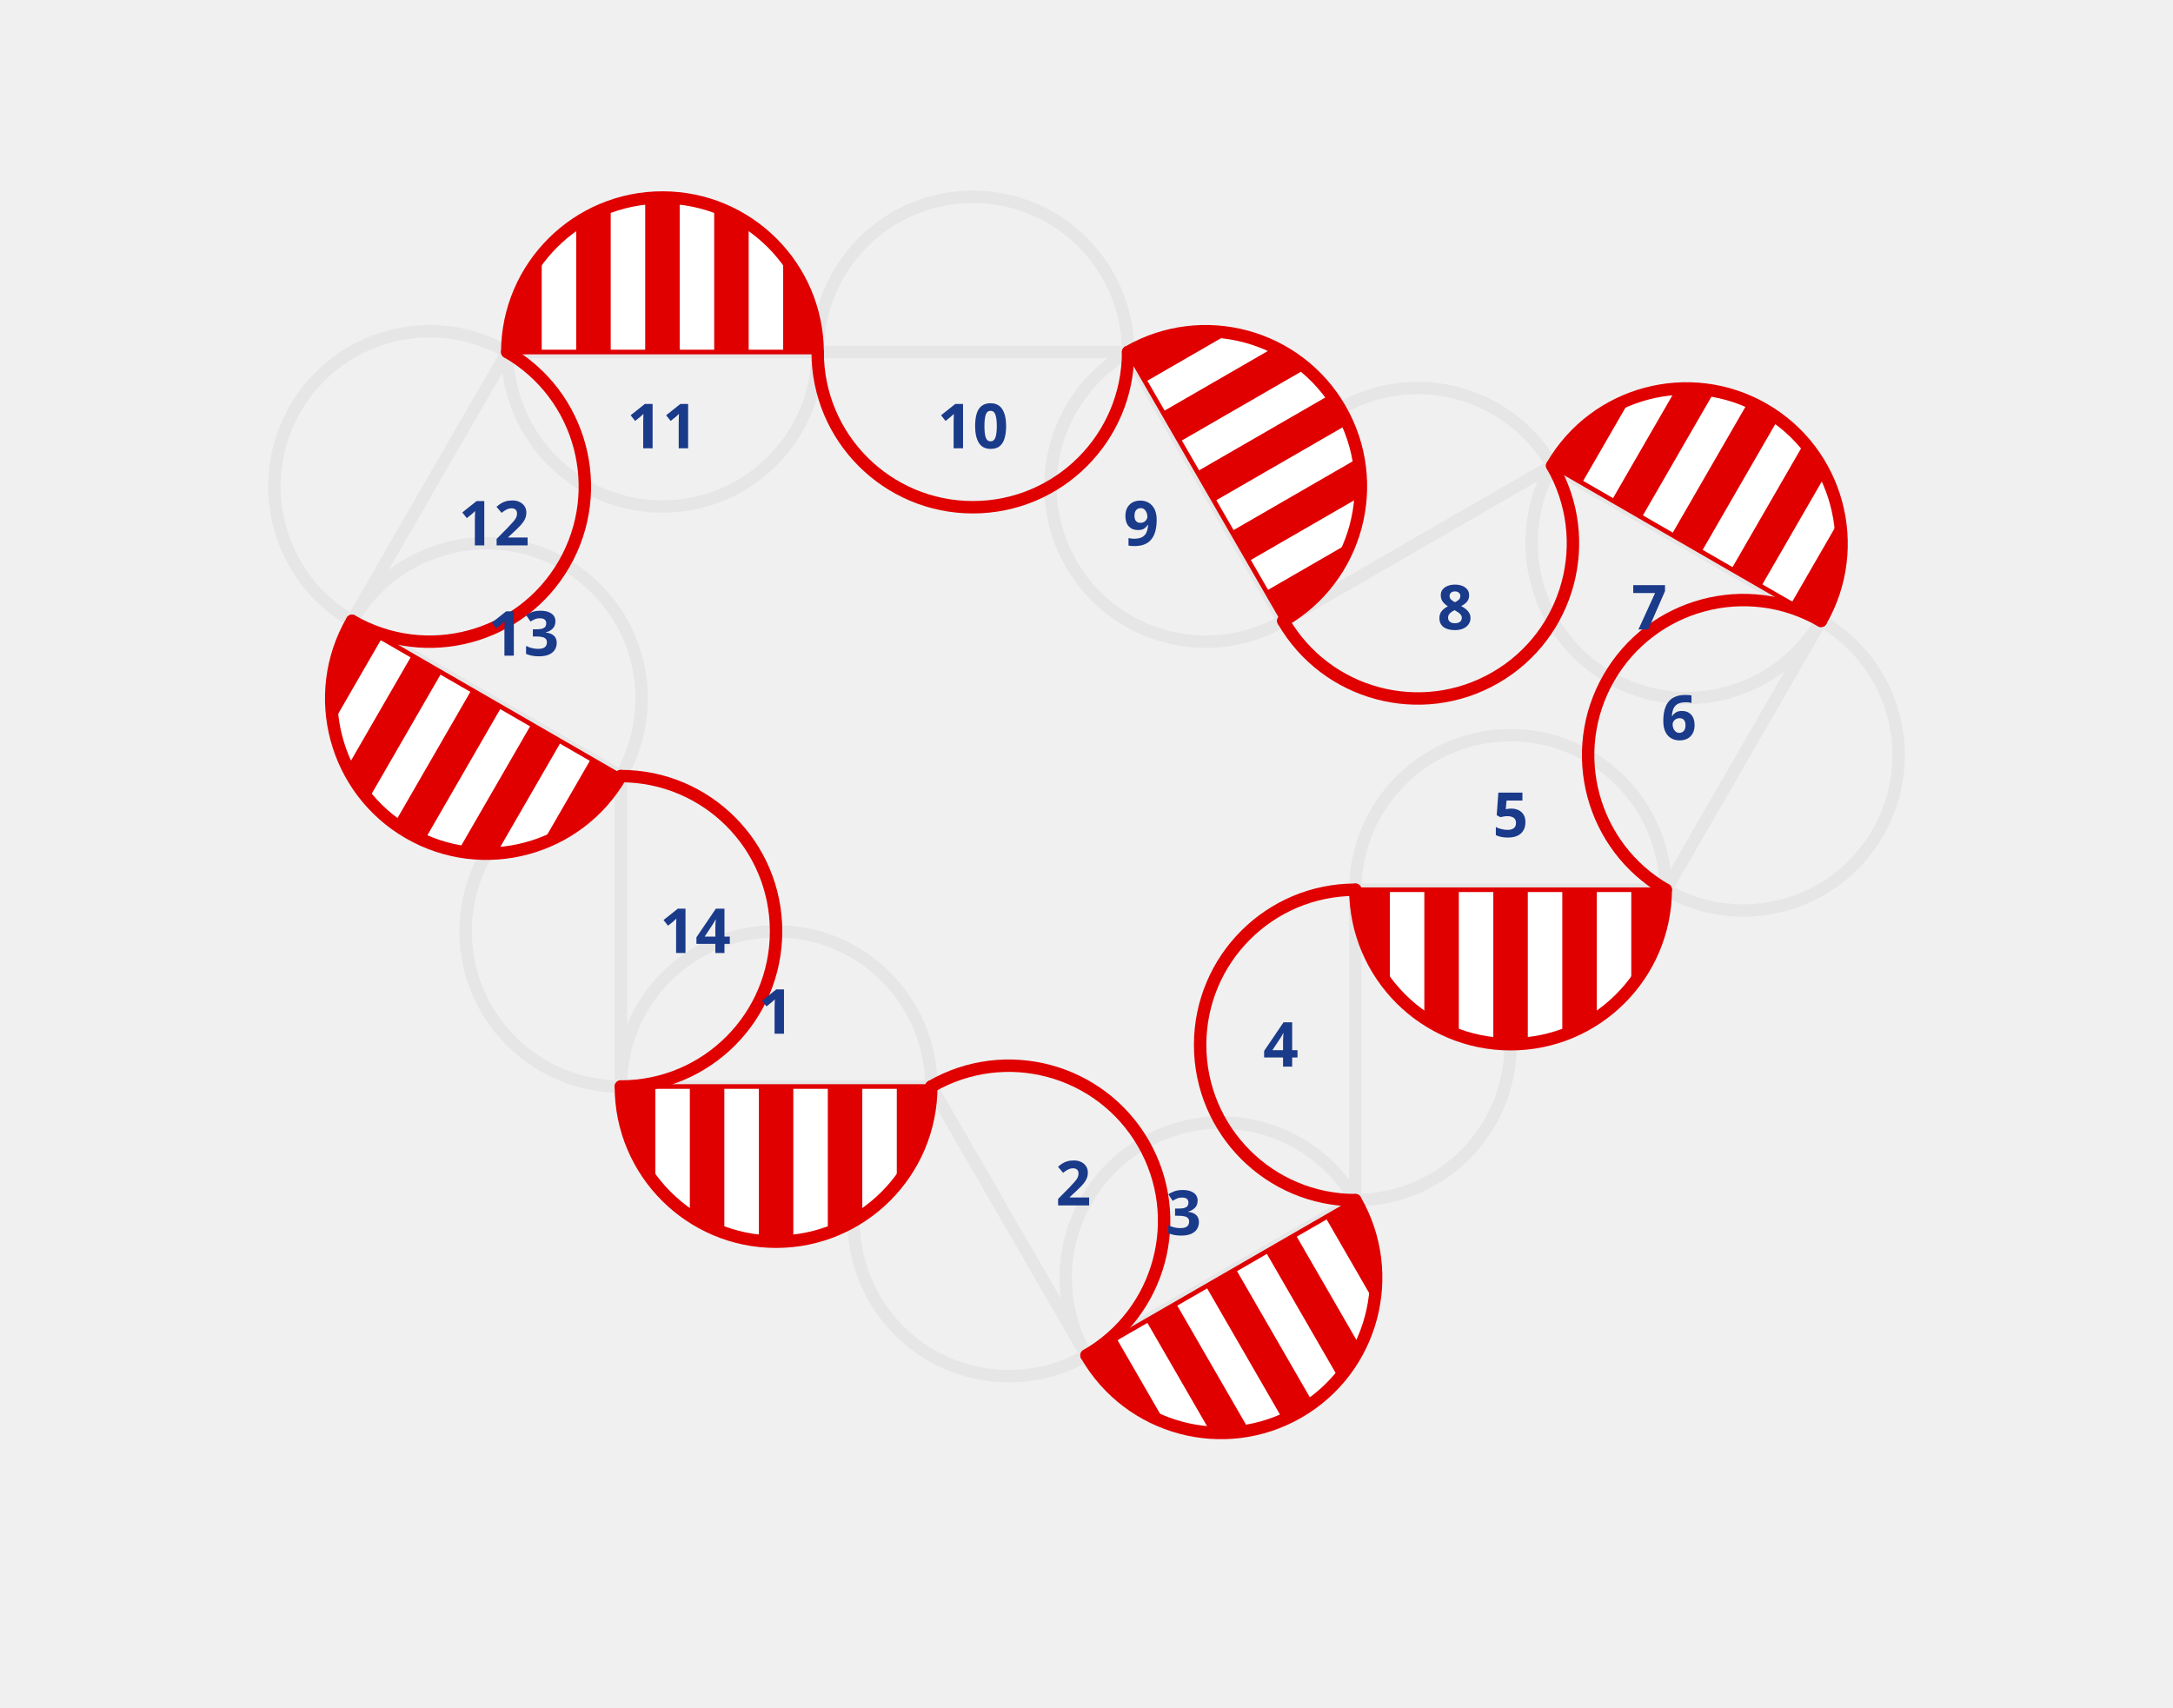
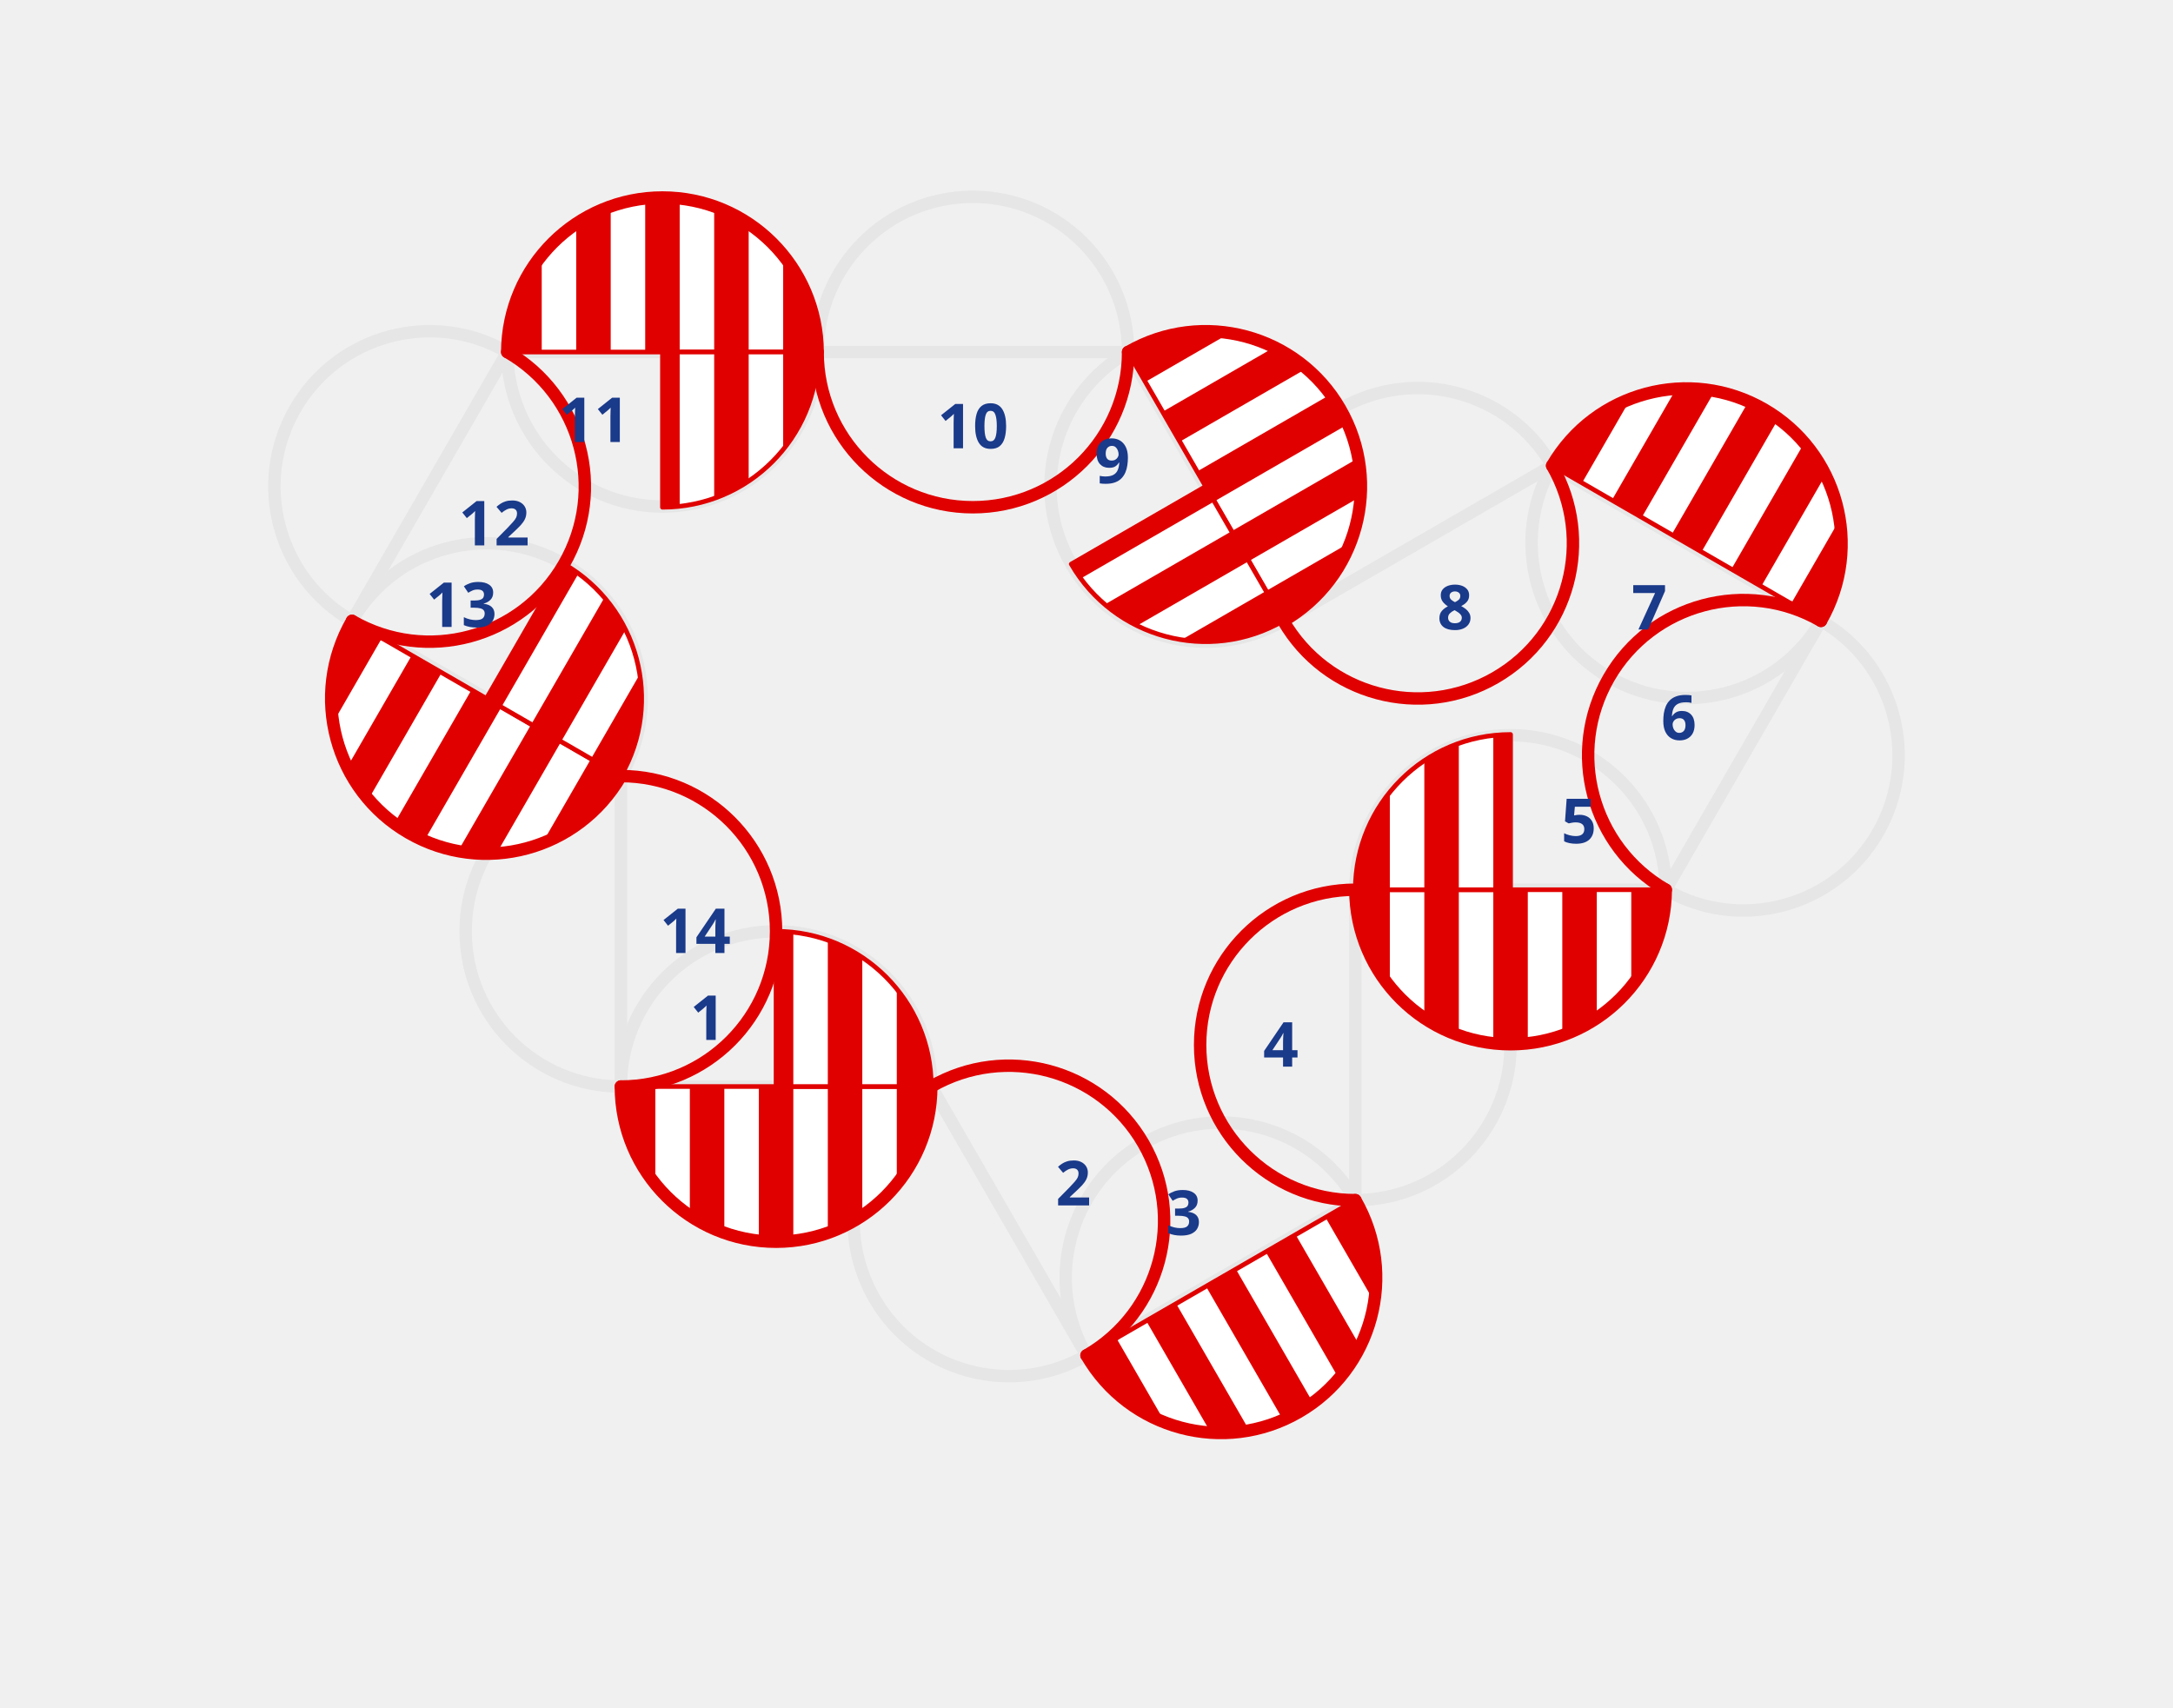
<svg xmlns="http://www.w3.org/2000/svg" width="700" height="550" viewBox="0 0 700 550" version="1.1" id="svg1">
  <defs id="defs1" />
  <path id="spectre" d="M 200 350 L 300 350 L 350 436.603 L 436.603 386.603 L 436.603 286.603 L 536.602 286.603 L 586.602 200 L 500 150 L 413.397 200 L 363.397 113.397 L 263.397 113.397 L 163.398 113.397 L 113.397 200 L 200 250 Z" style="fill:none;stroke:#e6e6e6;stroke-width:4;stroke-linecap:round;stroke-linejoin:round" />
  <path id="arc00in" d="M 200 350 A 50 50 0 0 1 300 350" style="fill:none;stroke:#e6e6e6;stroke-width:4;stroke-linecap:round;stroke-linejoin:round" />
  <path id="arc01out" d="M 300 350 A 50 50 0 0 0 350 436.603" style="fill:none;stroke:#e6e6e6;stroke-width:4;stroke-linecap:round;stroke-linejoin:round" />
  <path id="arc02in" d="M 350 436.603 A 50 50 0 0 1 436.603 386.603" style="fill:none;stroke:#e6e6e6;stroke-width:4;stroke-linecap:round;stroke-linejoin:round" />
  <path id="arc03out" d="M 436.603 386.603 A 50 50 0 0 0 436.603 286.603" style="fill:none;stroke:#e6e6e6;stroke-width:4;stroke-linecap:round;stroke-linejoin:round" />
  <path id="arc04in" d="M 436.603 286.603 A 50 50 0 0 1 536.602 286.603" style="fill:none;stroke:#e6e6e6;stroke-width:4;stroke-linecap:round;stroke-linejoin:round" />
  <path id="arc05out" d="M 536.602 286.603 A 50 50 0 0 0 586.602 200" style="fill:none;stroke:#e6e6e6;stroke-width:4;stroke-linecap:round;stroke-linejoin:round" />
  <path id="arc06in" d="M 586.602 200 A 50 50 0 0 1 500 150" style="fill:none;stroke:#e6e6e6;stroke-width:4;stroke-linecap:round;stroke-linejoin:round" />
  <path id="arc07out" d="M 500 150 A 50 50 0 0 0 413.397 200" style="fill:none;stroke:#e6e6e6;stroke-width:4;stroke-linecap:round;stroke-linejoin:round" />
  <path id="arc08in" d="M 413.397 200 A 50 50 0 0 1 363.397 113.397" style="fill:none;stroke:#e6e6e6;stroke-width:4;stroke-linecap:round;stroke-linejoin:round" />
  <path id="arc09out" d="M 363.397 113.397 A 50 50 0 0 0 263.397 113.397" style="fill:none;stroke:#e6e6e6;stroke-width:4;stroke-linecap:round;stroke-linejoin:round" />
  <path id="arc10in" d="M 263.397 113.397 A 50 50 0 0 1 163.398 113.397" style="fill:none;stroke:#e6e6e6;stroke-width:4;stroke-linecap:round;stroke-linejoin:round" />
  <path id="arc11out" d="M 163.398 113.397 A 50 50 0 0 0 113.397 200" style="fill:none;stroke:#e6e6e6;stroke-width:4;stroke-linecap:round;stroke-linejoin:round" />
  <path id="arc12in" d="M 113.397 200 A 50 50 0 0 1 200 250" style="fill:none;stroke:#e6e6e6;stroke-width:4;stroke-linecap:round;stroke-linejoin:round" />
  <path id="arc13out" d="M 200 250 A 50 50 0 0 0 200 350" style="fill:none;stroke:#e6e6e6;stroke-width:4;stroke-linecap:round;stroke-linejoin:round" />
  <path id="tile00bg" d="M 200 350 A 50 50 0 0 0 300 350 Z" style="fill:#ffffff;stroke:#e00000;stroke-width:1.5;stroke-linejoin:round" />
  <path id="tile00" d="M 200 350 L 211.111 350 L 211.111 381.427 A 50 50 0 0 1 200 350 Z M 222.222 350 L 233.333 350 L 233.333 397.14 A 50 50 0 0 1 222.222 391.574 Z M 244.444 350 L 255.556 350 L 255.556 399.69 A 50 50 0 0 1 244.444 399.69 Z M 266.667 350 L 277.778 350 L 277.778 391.574 A 50 50 0 0 1 266.667 397.14 Z M 288.889 350 L 300 350 L 300 350 A 50 50 0 0 1 288.889 381.427 Z" style="fill:#e00000;stroke:none" />
  <path id="tile02bg" d="M 350 436.603 A 50 50 0 0 0 436.603 386.603 Z" style="fill:#ffffff;stroke:#e00000;stroke-width:1.5;stroke-linejoin:round" />
  <path id="tile02" d="M 350 436.603 L 359.623 431.047 L 375.336 458.264 A 50 50 0 0 1 350 436.603 Z M 369.245 425.491 L 378.868 419.936 L 402.438 460.761 A 50 50 0 0 1 390.032 461.495 Z M 388.49 414.38 L 398.113 408.825 L 422.958 451.858 A 50 50 0 0 1 413.335 457.413 Z M 407.735 403.269 L 417.358 397.714 L 438.144 433.718 A 50 50 0 0 1 431.305 444.094 Z M 426.98 392.158 L 436.603 386.603 L 436.603 386.603 A 50 50 0 0 1 442.693 419.375 Z" style="fill:#e00000;stroke:none" />
  <path id="tile04bg" d="M 436.603 286.603 A 50 50 0 0 0 536.602 286.603 Z" style="fill:#ffffff;stroke:#e00000;stroke-width:1.5;stroke-linejoin:round" />
  <path id="tile04" d="M 436.603 286.603 L 447.714 286.603 L 447.714 318.029 A 50 50 0 0 1 436.603 286.603 Z M 458.825 286.603 L 469.936 286.603 L 469.936 333.743 A 50 50 0 0 1 458.825 328.176 Z M 481.047 286.603 L 492.158 286.603 L 492.158 336.293 A 50 50 0 0 1 481.047 336.293 Z M 503.269 286.603 L 514.38 286.603 L 514.38 328.176 A 50 50 0 0 1 503.269 333.743 Z M 525.491 286.603 L 536.602 286.603 L 536.602 286.603 A 50 50 0 0 1 525.491 318.029 Z" style="fill:#e00000;stroke:none" />
  <path id="tile06bg" d="M 586.602 200 A 50 50 0 0 0 500 150 Z" style="fill:#ffffff;stroke:#e00000;stroke-width:1.5;stroke-linejoin:round" />
  <path id="tile06" d="M 586.602 200 L 576.98 194.444 L 592.693 167.228 A 50 50 0 0 1 586.602 200 Z M 567.357 188.889 L 557.735 183.333 L 581.305 142.508 A 50 50 0 0 1 588.144 152.885 Z M 548.112 177.778 L 538.49 172.222 L 563.335 129.189 A 50 50 0 0 1 572.958 134.745 Z M 528.867 166.667 L 519.245 161.111 L 540.032 125.107 A 50 50 0 0 1 552.438 125.842 Z M 509.623 155.556 L 500 150 L 500 150 A 50 50 0 0 1 525.336 128.339 Z" style="fill:#e00000;stroke:none" />
  <path id="tile08bg" d="M 413.397 200 A 50 50 0 0 0 363.397 113.397 Z" style="fill:#ffffff;stroke:#e00000;stroke-width:1.5;stroke-linejoin:round" />
  <path id="tile08" d="M 413.397 200 L 407.842 190.377 L 435.058 174.664 A 50 50 0 0 1 413.397 200 Z M 402.286 180.755 L 396.731 171.132 L 437.556 147.562 A 50 50 0 0 1 438.291 159.968 Z M 391.175 161.51 L 385.62 151.887 L 428.653 127.042 A 50 50 0 0 1 434.208 136.665 Z M 380.064 142.265 L 374.509 132.643 L 410.513 111.856 A 50 50 0 0 1 420.889 118.695 Z M 368.953 123.02 L 363.397 113.397 L 363.397 113.397 A 50 50 0 0 1 396.17 107.306 Z" style="fill:#e00000;stroke:none" />
  <path id="tile10bg" d="M 263.397 113.397 A 50 50 0 0 0 163.398 113.397 Z" style="fill:#ffffff;stroke:#e00000;stroke-width:1.5;stroke-linejoin:round" />
  <path id="tile10" d="M 263.397 113.397 L 252.286 113.397 L 252.286 81.971 A 50 50 0 0 1 263.397 113.397 Z M 241.175 113.397 L 230.064 113.397 L 230.064 66.257 A 50 50 0 0 1 241.175 71.823 Z M 218.953 113.397 L 207.842 113.397 L 207.842 63.707 A 50 50 0 0 1 218.953 63.707 Z M 196.731 113.397 L 185.62 113.397 L 185.62 71.823 A 50 50 0 0 1 196.731 66.257 Z M 174.509 113.397 L 163.398 113.397 L 163.398 113.397 A 50 50 0 0 1 174.509 81.971 Z" style="fill:#e00000;stroke:none" />
  <path id="tile12bg" d="M 113.397 200 A 50 50 0 0 0 200 250 Z" style="fill:#ffffff;stroke:#e00000;stroke-width:1.5;stroke-linejoin:round" />
  <path id="tile12" d="M 113.397 200 L 123.02 205.556 L 107.306 232.772 A 50 50 0 0 1 113.397 200 Z M 132.643 211.111 L 142.265 216.667 L 118.695 257.491 A 50 50 0 0 1 111.856 247.115 Z M 151.887 222.222 L 161.51 227.778 L 136.665 270.811 A 50 50 0 0 1 127.042 265.255 Z M 171.132 233.333 L 180.755 238.889 L 159.968 274.893 A 50 50 0 0 1 147.562 274.158 Z M 190.377 244.444 L 200 250 L 200 250 A 50 50 0 0 1 174.664 271.661 Z" style="fill:#e00000;stroke:none" />
+   <path id="quart01bg" d="M 250 350 L 250 300 A 50 50 0 0 1 300 350 Z" style="fill:#ffffff;stroke:#e00000;stroke-width:1.5;stroke-linejoin:round" />
+   <path id="quart01" d="M 250 350 L 255.556 350 L 255.556 300.31 A 50 50 0 0 0 250 300 Z M 266.667 350 L 277.778 350 L 277.778 308.426 A 50 50 0 0 0 266.667 302.86 Z M 288.889 350 L 300 350 L 300 350 A 50 50 0 0 0 288.889 318.573 Z" style="fill:#e00000;stroke:none" />
+   <path id="quart05bg" d="M 486.603 286.603 L 436.603 286.603 A 50 50 0 0 1 486.603 236.602 Z" style="fill:#ffffff;stroke:#e00000;stroke-width:1.5;stroke-linejoin:round" />
+   <path id="quart05" d="M 436.603 286.603 L 447.714 286.603 L 447.714 255.176 A 50 50 0 0 0 436.603 286.603 Z M 458.825 286.603 L 469.936 286.603 L 469.936 239.462 A 50 50 0 0 0 458.825 245.029 Z M 481.047 286.603 L 486.603 286.603 L 486.603 236.602 A 50 50 0 0 0 481.047 236.912 Z" style="fill:#e00000;stroke:none" />
+   <path id="quart09bg" d="M 388.397 156.699 L 413.397 200 A 50 50 0 0 1 345.096 181.699 Z" style="fill:#ffffff;stroke:#e00000;stroke-width:1.5;stroke-linejoin:round" />
+   <path id="quart09" d="M 413.397 200 L 407.842 190.377 L 380.625 206.091 A 50 50 0 0 0 413.397 200 Z M 402.286 180.755 L 396.731 171.132 L 355.906 194.703 A 50 50 0 0 0 366.282 201.542 Z M 391.175 161.51 L 388.397 156.699 L 345.096 181.699 A 50 50 0 0 0 348.142 186.355 Z" style="fill:#e00000;stroke:none" />
+   <path id="quart11bg" d="M 213.398 113.397 L 263.397 113.397 A 50 50 0 0 1 213.398 163.398 Z" style="fill:#ffffff;stroke:#e00000;stroke-width:1.5;stroke-linejoin:round" />
+   <path id="quart11" d="M 263.397 113.397 L 252.286 113.397 L 252.286 144.824 A 50 50 0 0 0 263.397 113.397 Z M 241.175 113.397 L 230.064 113.397 L 230.064 160.538 A 50 50 0 0 0 241.175 154.971 Z M 218.953 113.397 L 213.398 113.397 L 213.398 163.398 A 50 50 0 0 0 218.953 163.088 Z" style="fill:#e00000;stroke:none" />
+   <path id="quart13bg" d="M 156.699 225 L 181.699 181.699 A 50 50 0 0 1 200 250 Z" style="fill:#ffffff;stroke:#e00000;stroke-width:1.5;stroke-linejoin:round" />
+   <path id="quart13" d="M 156.699 225 L 161.51 227.778 L 186.355 184.745 A 50 50 0 0 0 181.699 181.699 Z M 171.132 233.333 L 180.755 238.889 L 201.542 202.885 A 50 50 0 0 0 194.703 192.508 Z M 190.377 244.444 L 200 250 L 200 250 A 50 50 0 0 0 206.091 217.228 Z" style="fill:#e00000;stroke:none" />
  <path id="arc00out" d="M 200 350 A 50 50 0 0 0 300 350" style="fill:none;stroke:#e00000;stroke-width:4;stroke-linecap:round;stroke-linejoin:round" />
  <path id="arc01in" d="M 300 350 A 50 50 0 0 1 350 436.603" style="fill:none;stroke:#e00000;stroke-width:4;stroke-linecap:round;stroke-linejoin:round" />
  <path id="arc02out" d="M 350 436.603 A 50 50 0 0 0 436.603 386.603" style="fill:none;stroke:#e00000;stroke-width:4;stroke-linecap:round;stroke-linejoin:round" />
  <path id="arc03in" d="M 436.603 386.603 A 50 50 0 0 1 436.603 286.603" style="fill:none;stroke:#e00000;stroke-width:4;stroke-linecap:round;stroke-linejoin:round" />
  <path id="arc04out" d="M 436.603 286.603 A 50 50 0 0 0 536.602 286.603" style="fill:none;stroke:#e00000;stroke-width:4;stroke-linecap:round;stroke-linejoin:round" />
  <path id="arc05in" d="M 536.602 286.603 A 50 50 0 0 1 586.602 200" style="fill:none;stroke:#e00000;stroke-width:4;stroke-linecap:round;stroke-linejoin:round" />
  <path id="arc06out" d="M 586.602 200 A 50 50 0 0 0 500 150" style="fill:none;stroke:#e00000;stroke-width:4;stroke-linecap:round;stroke-linejoin:round" />
  <path id="arc07in" d="M 500 150 A 50 50 0 0 1 413.397 200" style="fill:none;stroke:#e00000;stroke-width:4;stroke-linecap:round;stroke-linejoin:round" />
  <path id="arc08out" d="M 413.397 200 A 50 50 0 0 0 363.397 113.397" style="fill:none;stroke:#e00000;stroke-width:4;stroke-linecap:round;stroke-linejoin:round" />
  <path id="arc09in" d="M 363.397 113.397 A 50 50 0 0 1 263.397 113.397" style="fill:none;stroke:#e00000;stroke-width:4;stroke-linecap:round;stroke-linejoin:round" />
  <path id="arc10out" d="M 263.397 113.397 A 50 50 0 0 0 163.398 113.397" style="fill:none;stroke:#e00000;stroke-width:4;stroke-linecap:round;stroke-linejoin:round" />
  <path id="arc11in" d="M 163.398 113.397 A 50 50 0 0 1 113.397 200" style="fill:none;stroke:#e00000;stroke-width:4;stroke-linecap:round;stroke-linejoin:round" />
  <path id="arc12out" d="M 113.397 200 A 50 50 0 0 0 200 250" style="fill:none;stroke:#e00000;stroke-width:4;stroke-linecap:round;stroke-linejoin:round" />
  <path id="arc13in" d="M 200 250 A 50 50 0 0 1 200 350" style="fill:none;stroke:#e00000;stroke-width:4;stroke-linecap:round;stroke-linejoin:round" />
  <g id="layer-numbers">
-     <text id="num01" x="250.00" y="333.00" style="font-family:sans-serif;font-weight:bold;font-size:20px;text-anchor:middle;fill:#1a3a8a;stroke:none">1</text>
+     <text id="num01" x="228.00" y="335.00" style="font-family:sans-serif;font-weight:bold;font-size:20px;text-anchor:middle;fill:#1a3a8a;stroke:none">1</text>
    <text id="num02" x="345.78" y="388.30" style="font-family:sans-serif;font-weight:bold;font-size:20px;text-anchor:middle;fill:#1a3a8a;stroke:none">2</text>
    <text id="num03" x="381.30" y="397.82" style="font-family:sans-serif;font-weight:bold;font-size:20px;text-anchor:middle;fill:#1a3a8a;stroke:none">3</text>
    <text id="num04" x="412.60" y="343.60" style="font-family:sans-serif;font-weight:bold;font-size:20px;text-anchor:middle;fill:#1a3a8a;stroke:none">4</text>
-     <text id="num05" x="486.60" y="269.60" style="font-family:sans-serif;font-weight:bold;font-size:20px;text-anchor:middle;fill:#1a3a8a;stroke:none">5</text>
+     <text id="num05" x="508.60" y="271.60" style="font-family:sans-serif;font-weight:bold;font-size:20px;text-anchor:middle;fill:#1a3a8a;stroke:none">5</text>
    <text id="num06" x="540.82" y="238.30" style="font-family:sans-serif;font-weight:bold;font-size:20px;text-anchor:middle;fill:#1a3a8a;stroke:none">6</text>
    <text id="num07" x="531.30" y="202.78" style="font-family:sans-serif;font-weight:bold;font-size:20px;text-anchor:middle;fill:#1a3a8a;stroke:none">7</text>
    <text id="num08" x="468.70" y="202.78" style="font-family:sans-serif;font-weight:bold;font-size:20px;text-anchor:middle;fill:#1a3a8a;stroke:none">8</text>
-     <text id="num09" x="367.61" y="175.70" style="font-family:sans-serif;font-weight:bold;font-size:20px;text-anchor:middle;fill:#1a3a8a;stroke:none">9</text>
+     <text id="num09" x="358.34" y="155.65" style="font-family:sans-serif;font-weight:bold;font-size:20px;text-anchor:middle;fill:#1a3a8a;stroke:none">9</text>
    <text id="num10" x="313.40" y="144.40" style="font-family:sans-serif;font-weight:bold;font-size:20px;text-anchor:middle;fill:#1a3a8a;stroke:none">10</text>
-     <text id="num11" x="213.40" y="144.40" style="font-family:sans-serif;font-weight:bold;font-size:20px;text-anchor:middle;fill:#1a3a8a;stroke:none">11</text>
+     <text id="num11" x="191.40" y="142.40" style="font-family:sans-serif;font-weight:bold;font-size:20px;text-anchor:middle;fill:#1a3a8a;stroke:none">11</text>
    <text id="num12" x="159.18" y="175.70" style="font-family:sans-serif;font-weight:bold;font-size:20px;text-anchor:middle;fill:#1a3a8a;stroke:none">12</text>
-     <text id="num13" x="168.70" y="211.22" style="font-family:sans-serif;font-weight:bold;font-size:20px;text-anchor:middle;fill:#1a3a8a;stroke:none">13</text>
+     <text id="num13" x="148.65" y="201.95" style="font-family:sans-serif;font-weight:bold;font-size:20px;text-anchor:middle;fill:#1a3a8a;stroke:none">13</text>
    <text id="num14" x="224.00" y="307.00" style="font-family:sans-serif;font-weight:bold;font-size:20px;text-anchor:middle;fill:#1a3a8a;stroke:none">14</text>
  </g>
</svg>
